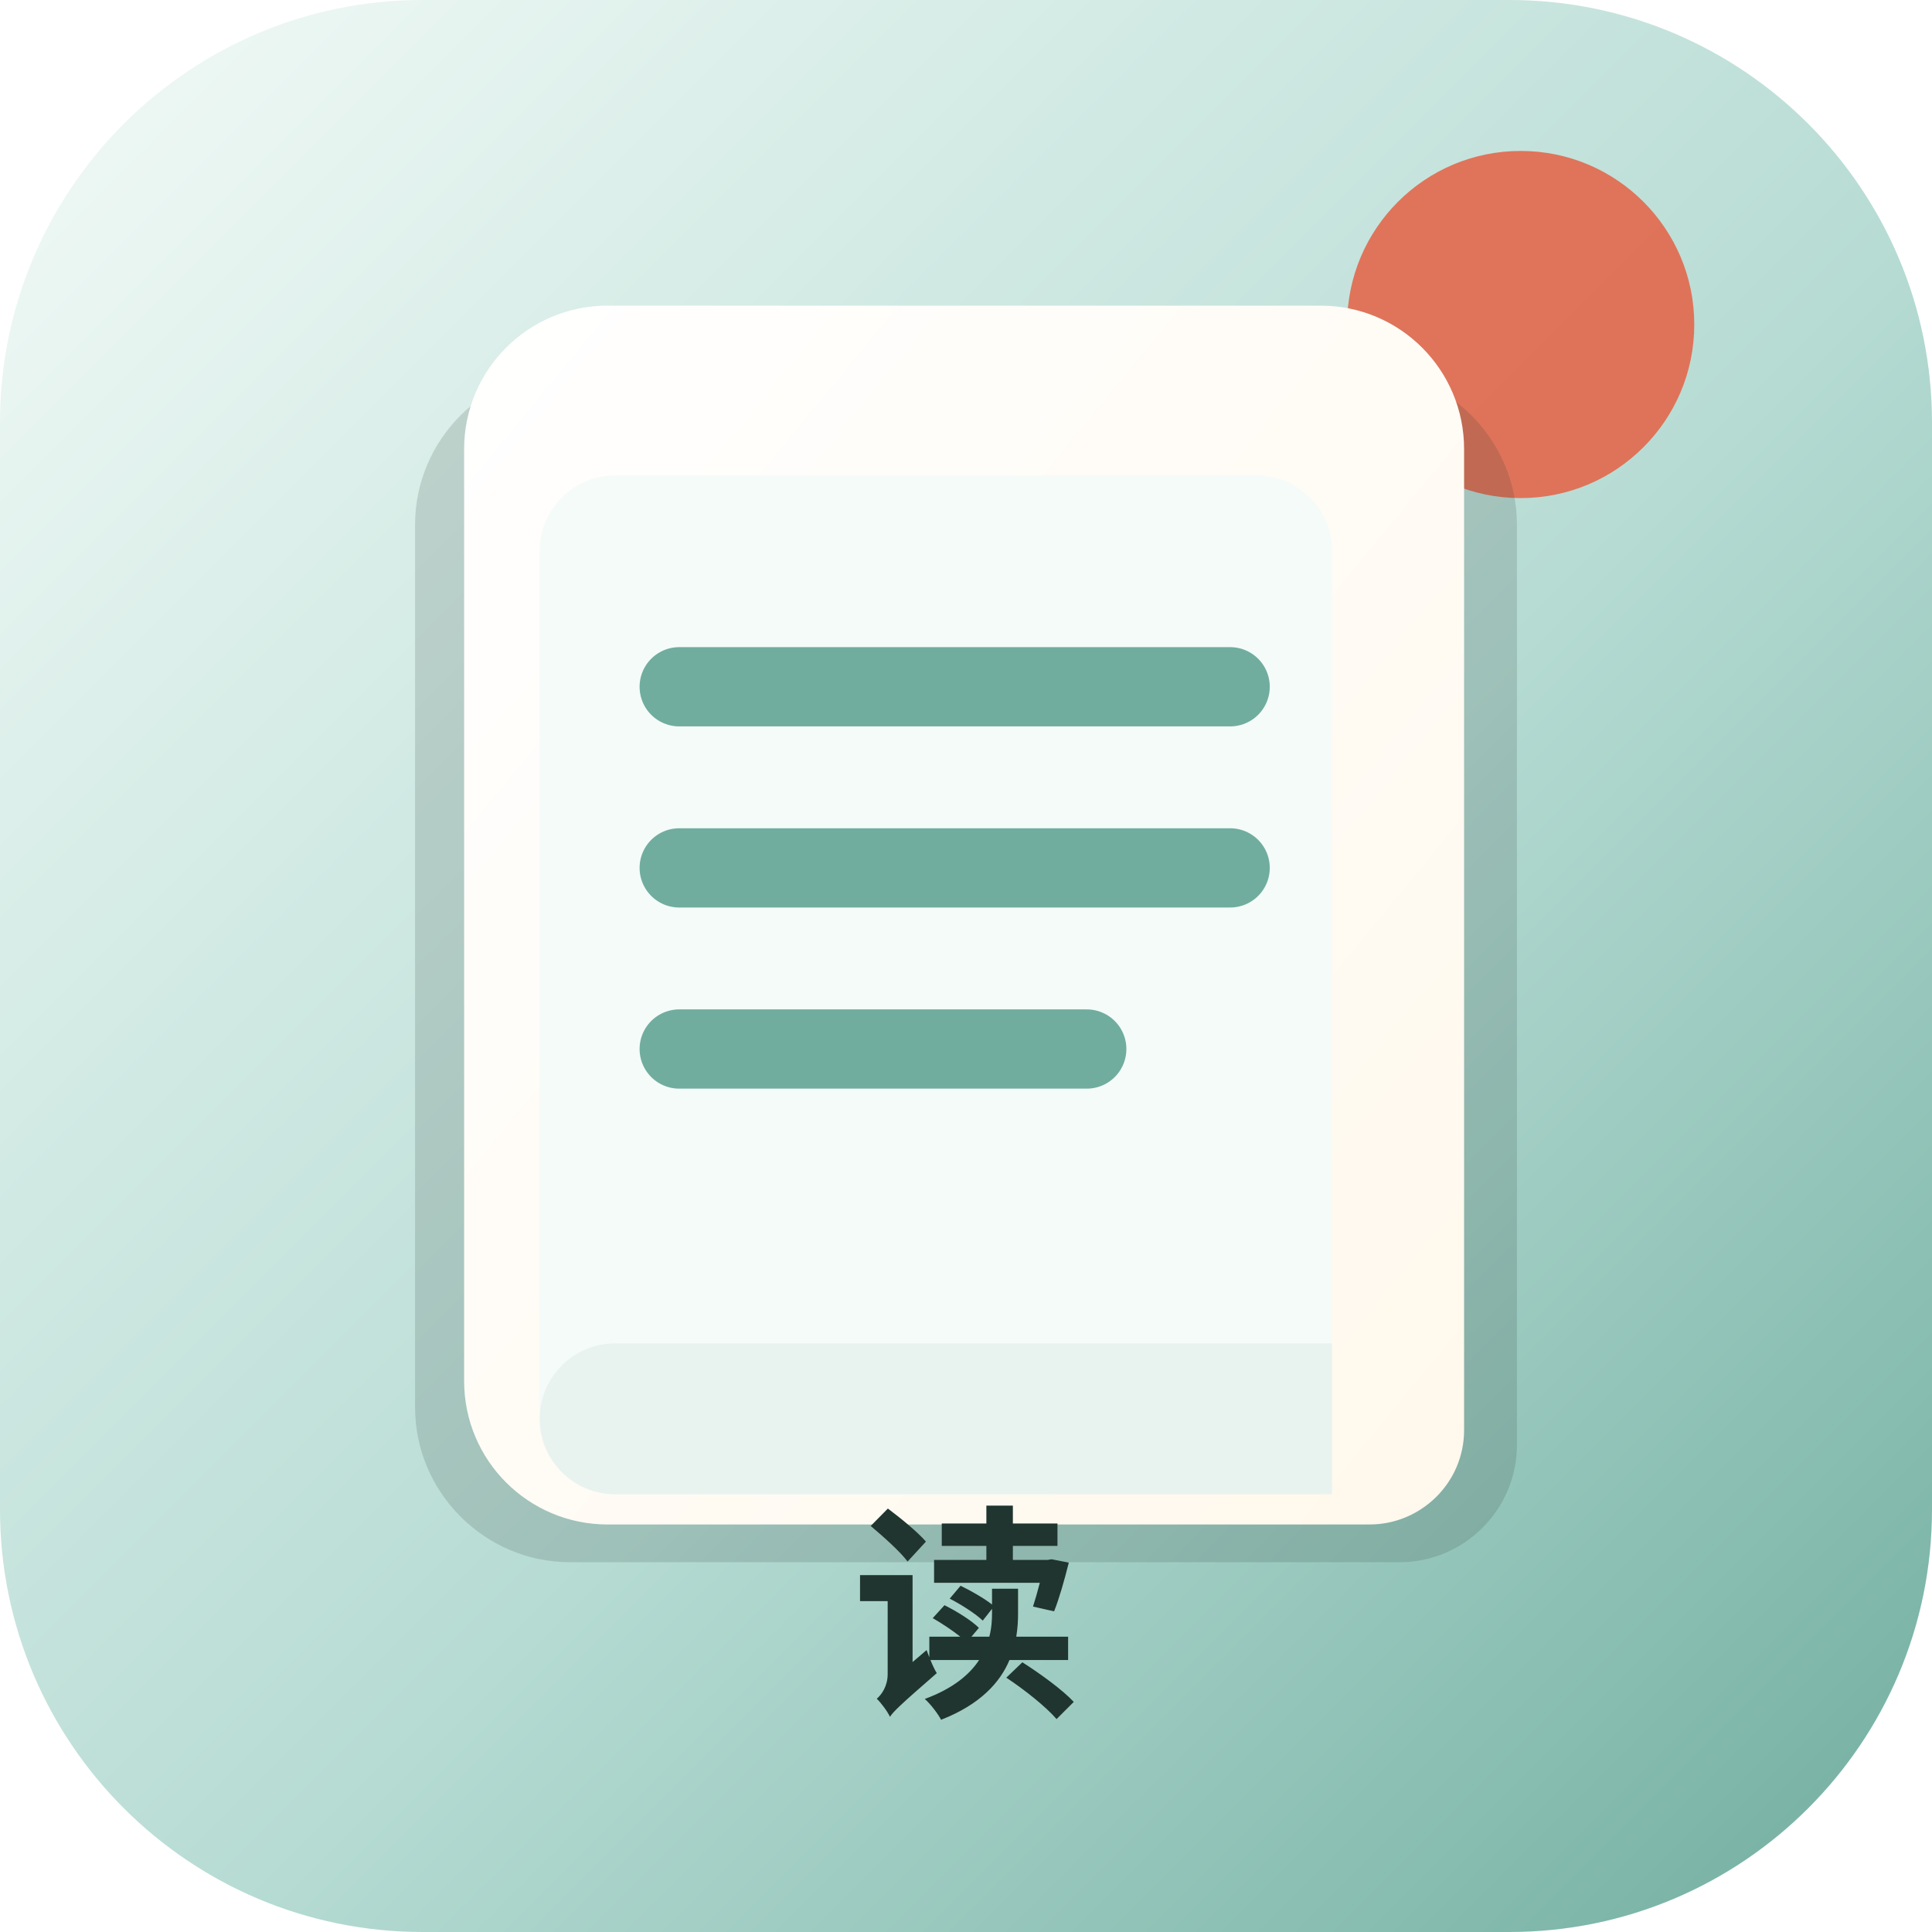
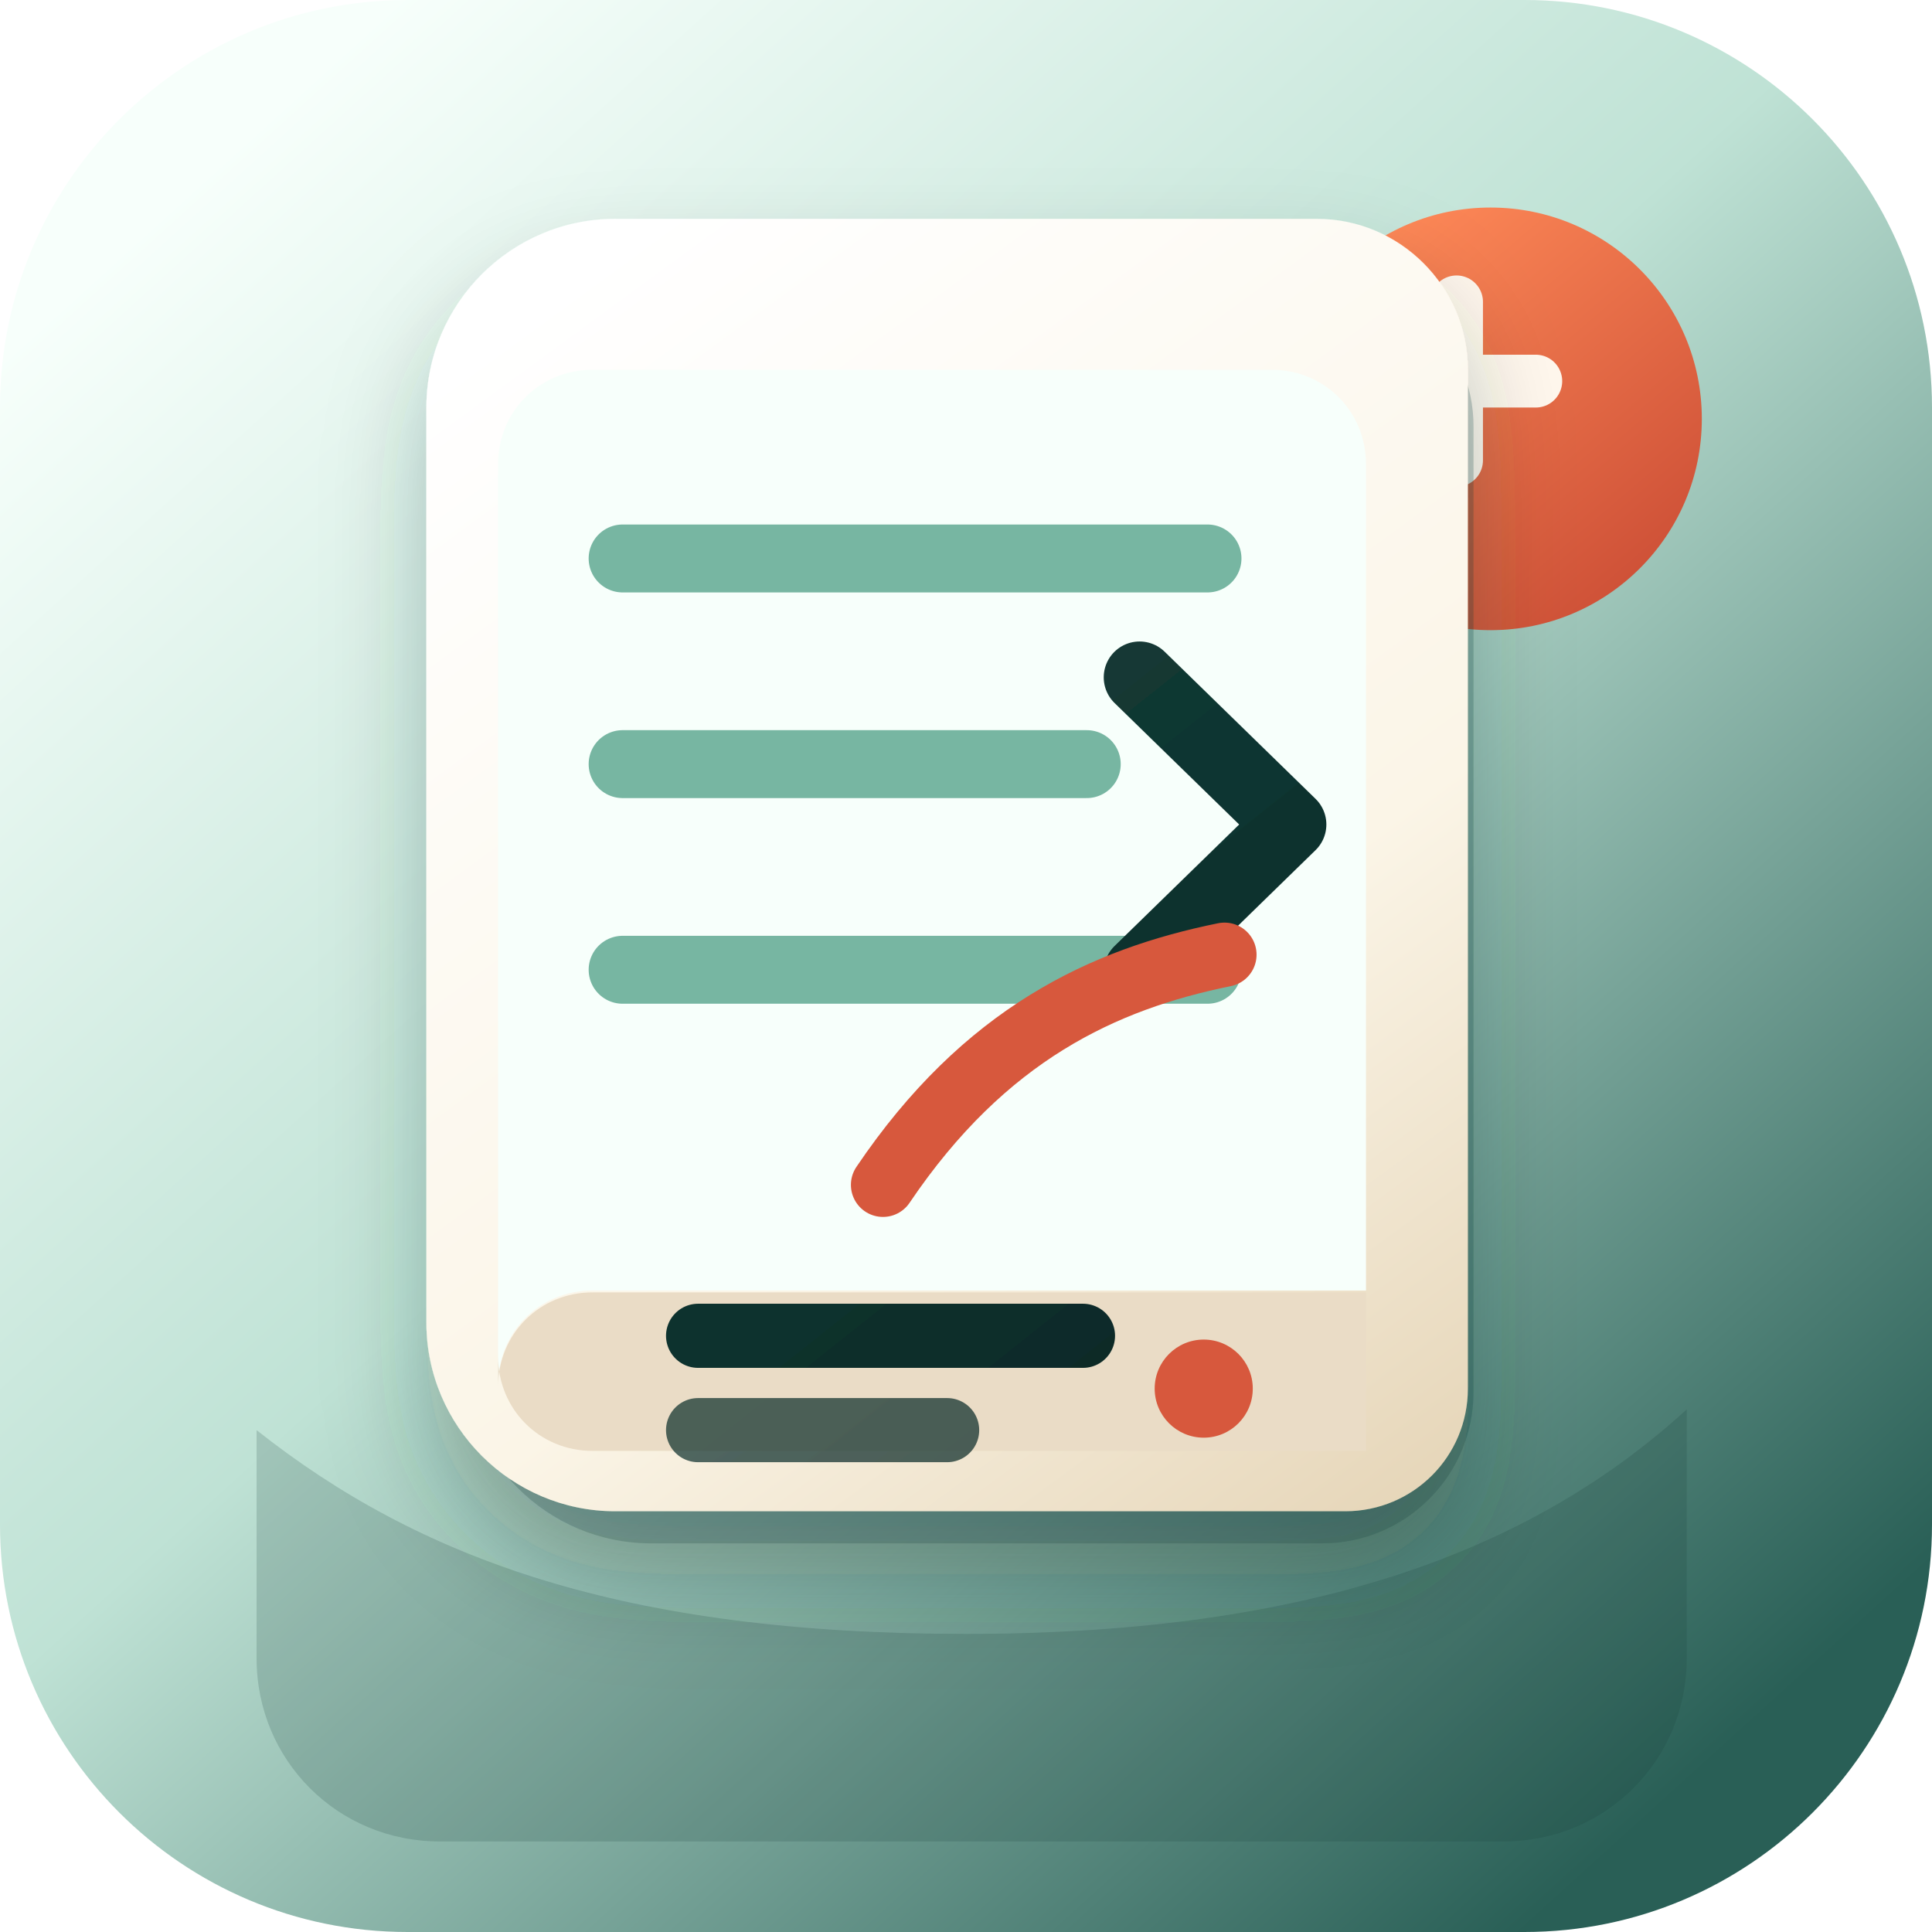
- <svg xmlns="http://www.w3.org/2000/svg" width="1024" height="1024" viewBox="0 0 1024 1024" role="img" aria-label="解码阅读 App 图标源文件">
+ <svg xmlns="http://www.w3.org/2000/svg" width="1024" height="1024" viewBox="0 0 1024 1024" role="img" aria-label="解码阅读 App icon">
  <defs>
-     <linearGradient id="bg" x1="0" y1="0" x2="1" y2="1">
-       <stop offset="0" stop-color="#f4fbf8" />
-       <stop offset="0.55" stop-color="#b7dcd4" />
-       <stop offset="1" stop-color="#70ad9f" />
+     <linearGradient id="bg" x1="120" y1="80" x2="900" y2="940" gradientUnits="userSpaceOnUse">
+       <stop offset="0" stop-color="#f7fffb" />
+       <stop offset="0.45" stop-color="#bfe2d5" />
+       <stop offset="1" stop-color="#295f56" />
    </linearGradient>
-     <linearGradient id="book" x1="0" y1="0" x2="1" y2="1">
+     <linearGradient id="page" x1="262" y1="178" x2="726" y2="812" gradientUnits="userSpaceOnUse">
      <stop offset="0" stop-color="#ffffff" />
-       <stop offset="1" stop-color="#fff8ec" />
+       <stop offset="0.62" stop-color="#fbf5e7" />
+       <stop offset="1" stop-color="#e6d6b9" />
    </linearGradient>
+     <linearGradient id="ink" x1="316" y1="238" x2="702" y2="724" gradientUnits="userSpaceOnUse">
+       <stop offset="0" stop-color="#17463f" />
+       <stop offset="1" stop-color="#0b2725" />
+     </linearGradient>
+     <linearGradient id="accent" x1="650" y1="186" x2="850" y2="420" gradientUnits="userSpaceOnUse">
+       <stop offset="0" stop-color="#ff8a58" />
+       <stop offset="1" stop-color="#bf3f2d" />
+     </linearGradient>
+     <filter id="softShadow" x="-20%" y="-20%" width="140%" height="140%">
+       <feDropShadow dx="0" dy="30" stdDeviation="26" flood-color="#183933" flood-opacity="0.28" />
+     </filter>
  </defs>
-   <rect width="1024" height="1024" rx="224" fill="url(#bg)" />
-   <circle cx="806" cy="172" r="92" fill="#e26a4f" opacity="0.92" />
-   <path d="M220 278c0-45 37-82 82-82h420c45 0 82 37 82 82v488c0 34-28 62-62 62H302c-45 0-82-37-82-82V278z" fill="#20352f" opacity="0.16" />
-   <path d="M246 238c0-42 34-76 76-76h378c42 0 76 34 76 76v520c0 28-23 50-50 50H322c-42 0-76-34-76-76V238z" fill="url(#book)" />
-   <path d="M326 252h340c22 0 40 18 40 40v420H326c-22 0-40 18-40 40V292c0-22 18-40 40-40z" fill="#f4fbf8" />
-   <path d="M360 364h292M360 460h292M360 556h216" stroke="#70ad9f" stroke-width="42" stroke-linecap="round" />
-   <path d="M286 752c0-22 18-40 40-40h380v80H326c-22 0-40-18-40-40z" fill="#e8f3ef" />
-   <text x="512" y="900" text-anchor="middle" font-family="KaiTi, STKaiti, Microsoft YaHei, sans-serif" font-size="120" font-weight="700" fill="#20352f">读</text>
+   <rect width="1024" height="1024" rx="216" fill="url(#bg)" />
+   <path d="M136 758C222 826 330 866 512 866c185 0 301-45 382-119v132c0 54-43 97-97 97H233c-54 0-97-43-97-97V758z" fill="#153b36" opacity="0.18" />
+   <circle cx="790" cy="222" r="112" fill="url(#accent)" />
+   <path d="M730 202h84M772 160v84" stroke="#fff7ed" stroke-width="28" stroke-linecap="round" />
+   <g filter="url(#softShadow)">
+     <path d="M245 246c0-55 45-100 100-100h356c44 0 80 36 80 80v512c0 44-36 80-80 80H345c-55 0-100-45-100-100V246z" fill="#123832" opacity="0.22" />
+     <path d="M226 216c0-55 45-100 100-100h372c44 0 80 36 80 80v540c0 36-29 65-65 65H326c-55 0-100-45-100-100V216z" fill="url(#page)" />
+     <path d="M314 196h360c28 0 50 22 50 50v438H314c-28 0-50 22-50 50V246c0-28 22-50 50-50z" fill="#f7fffb" />
+     <path d="M264 735c0-28 22-50 50-50h410v84H314c-28 0-50-22-50-50v16z" fill="#eadcc6" />
+     <path d="M330 296h310M330 405h246M330 514h310" stroke="#77b6a2" stroke-width="36" stroke-linecap="round" />
+     <path d="M604 359l80 78-80 78" fill="none" stroke="url(#ink)" stroke-width="38" stroke-linecap="round" stroke-linejoin="round" />
+     <path d="M468 628c54-80 117-109 181-122" fill="none" stroke="#d7583c" stroke-width="34" stroke-linecap="round" />
+     <path d="M370 708h204" stroke="url(#ink)" stroke-width="34" stroke-linecap="round" />
+     <path d="M370 758h132" stroke="url(#ink)" stroke-width="34" stroke-linecap="round" opacity="0.72" />
+     <circle cx="638" cy="736" r="26" fill="#d7583c" />
+   </g>
</svg>
